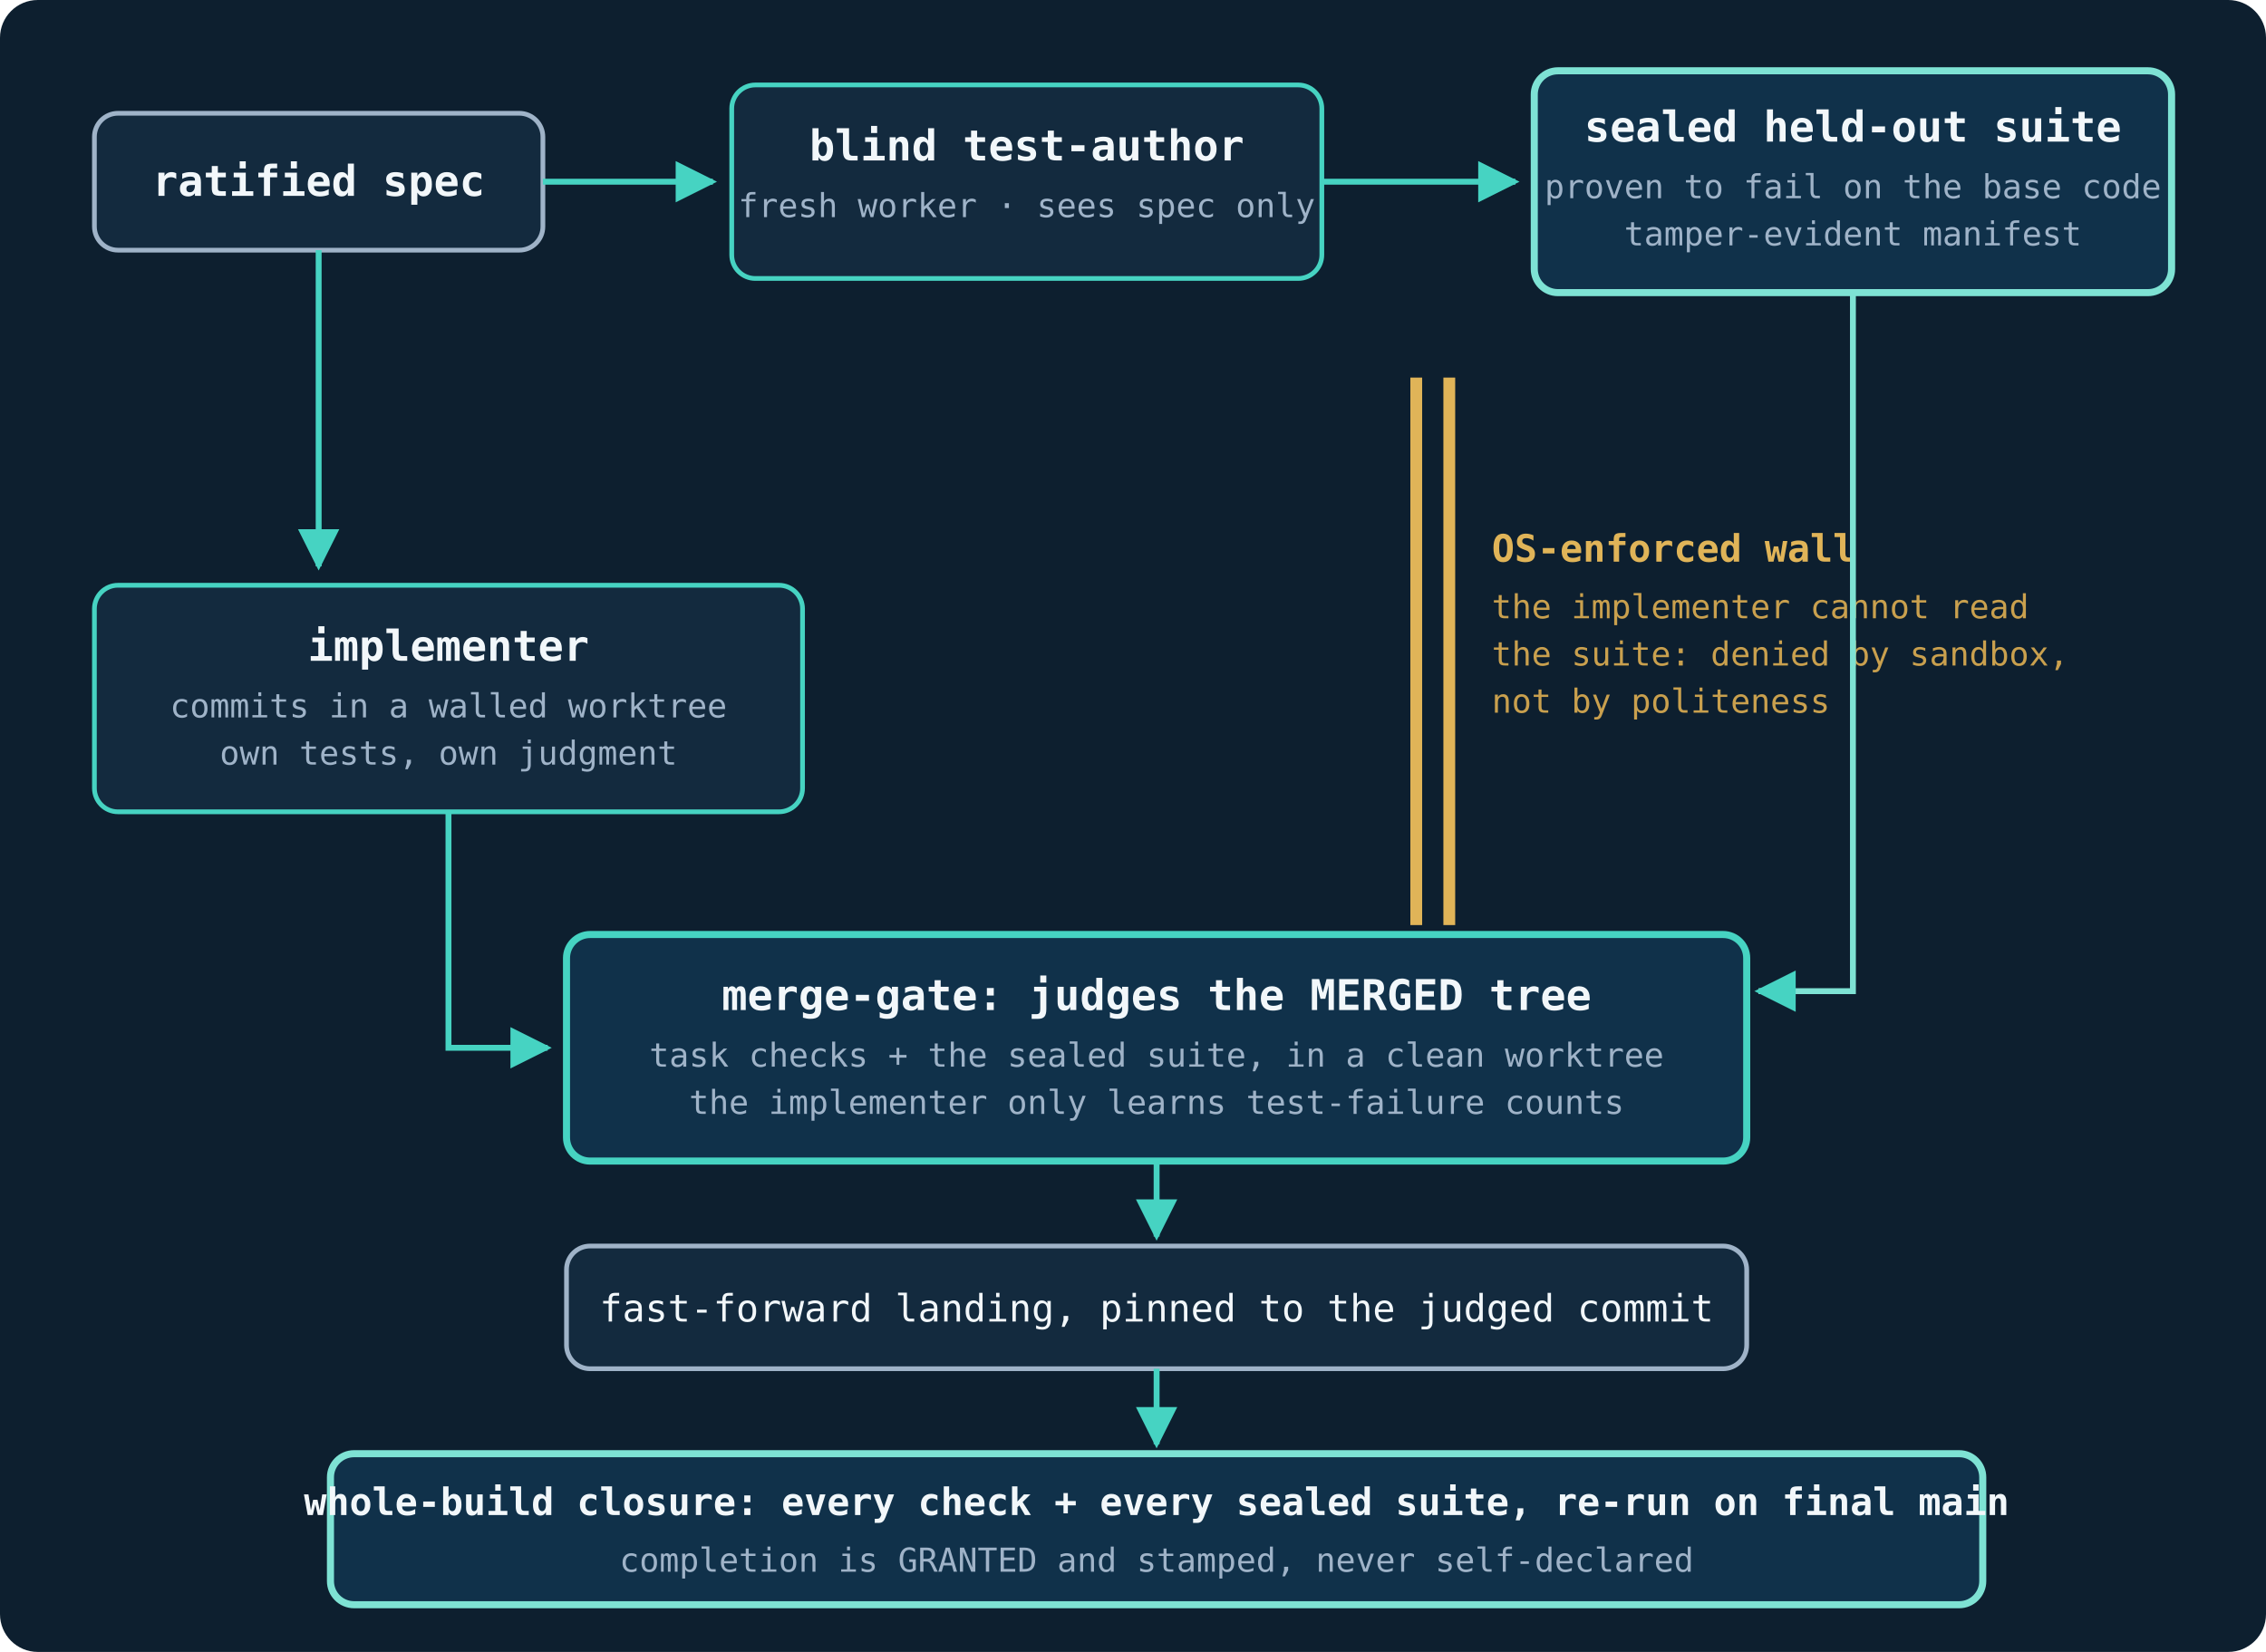
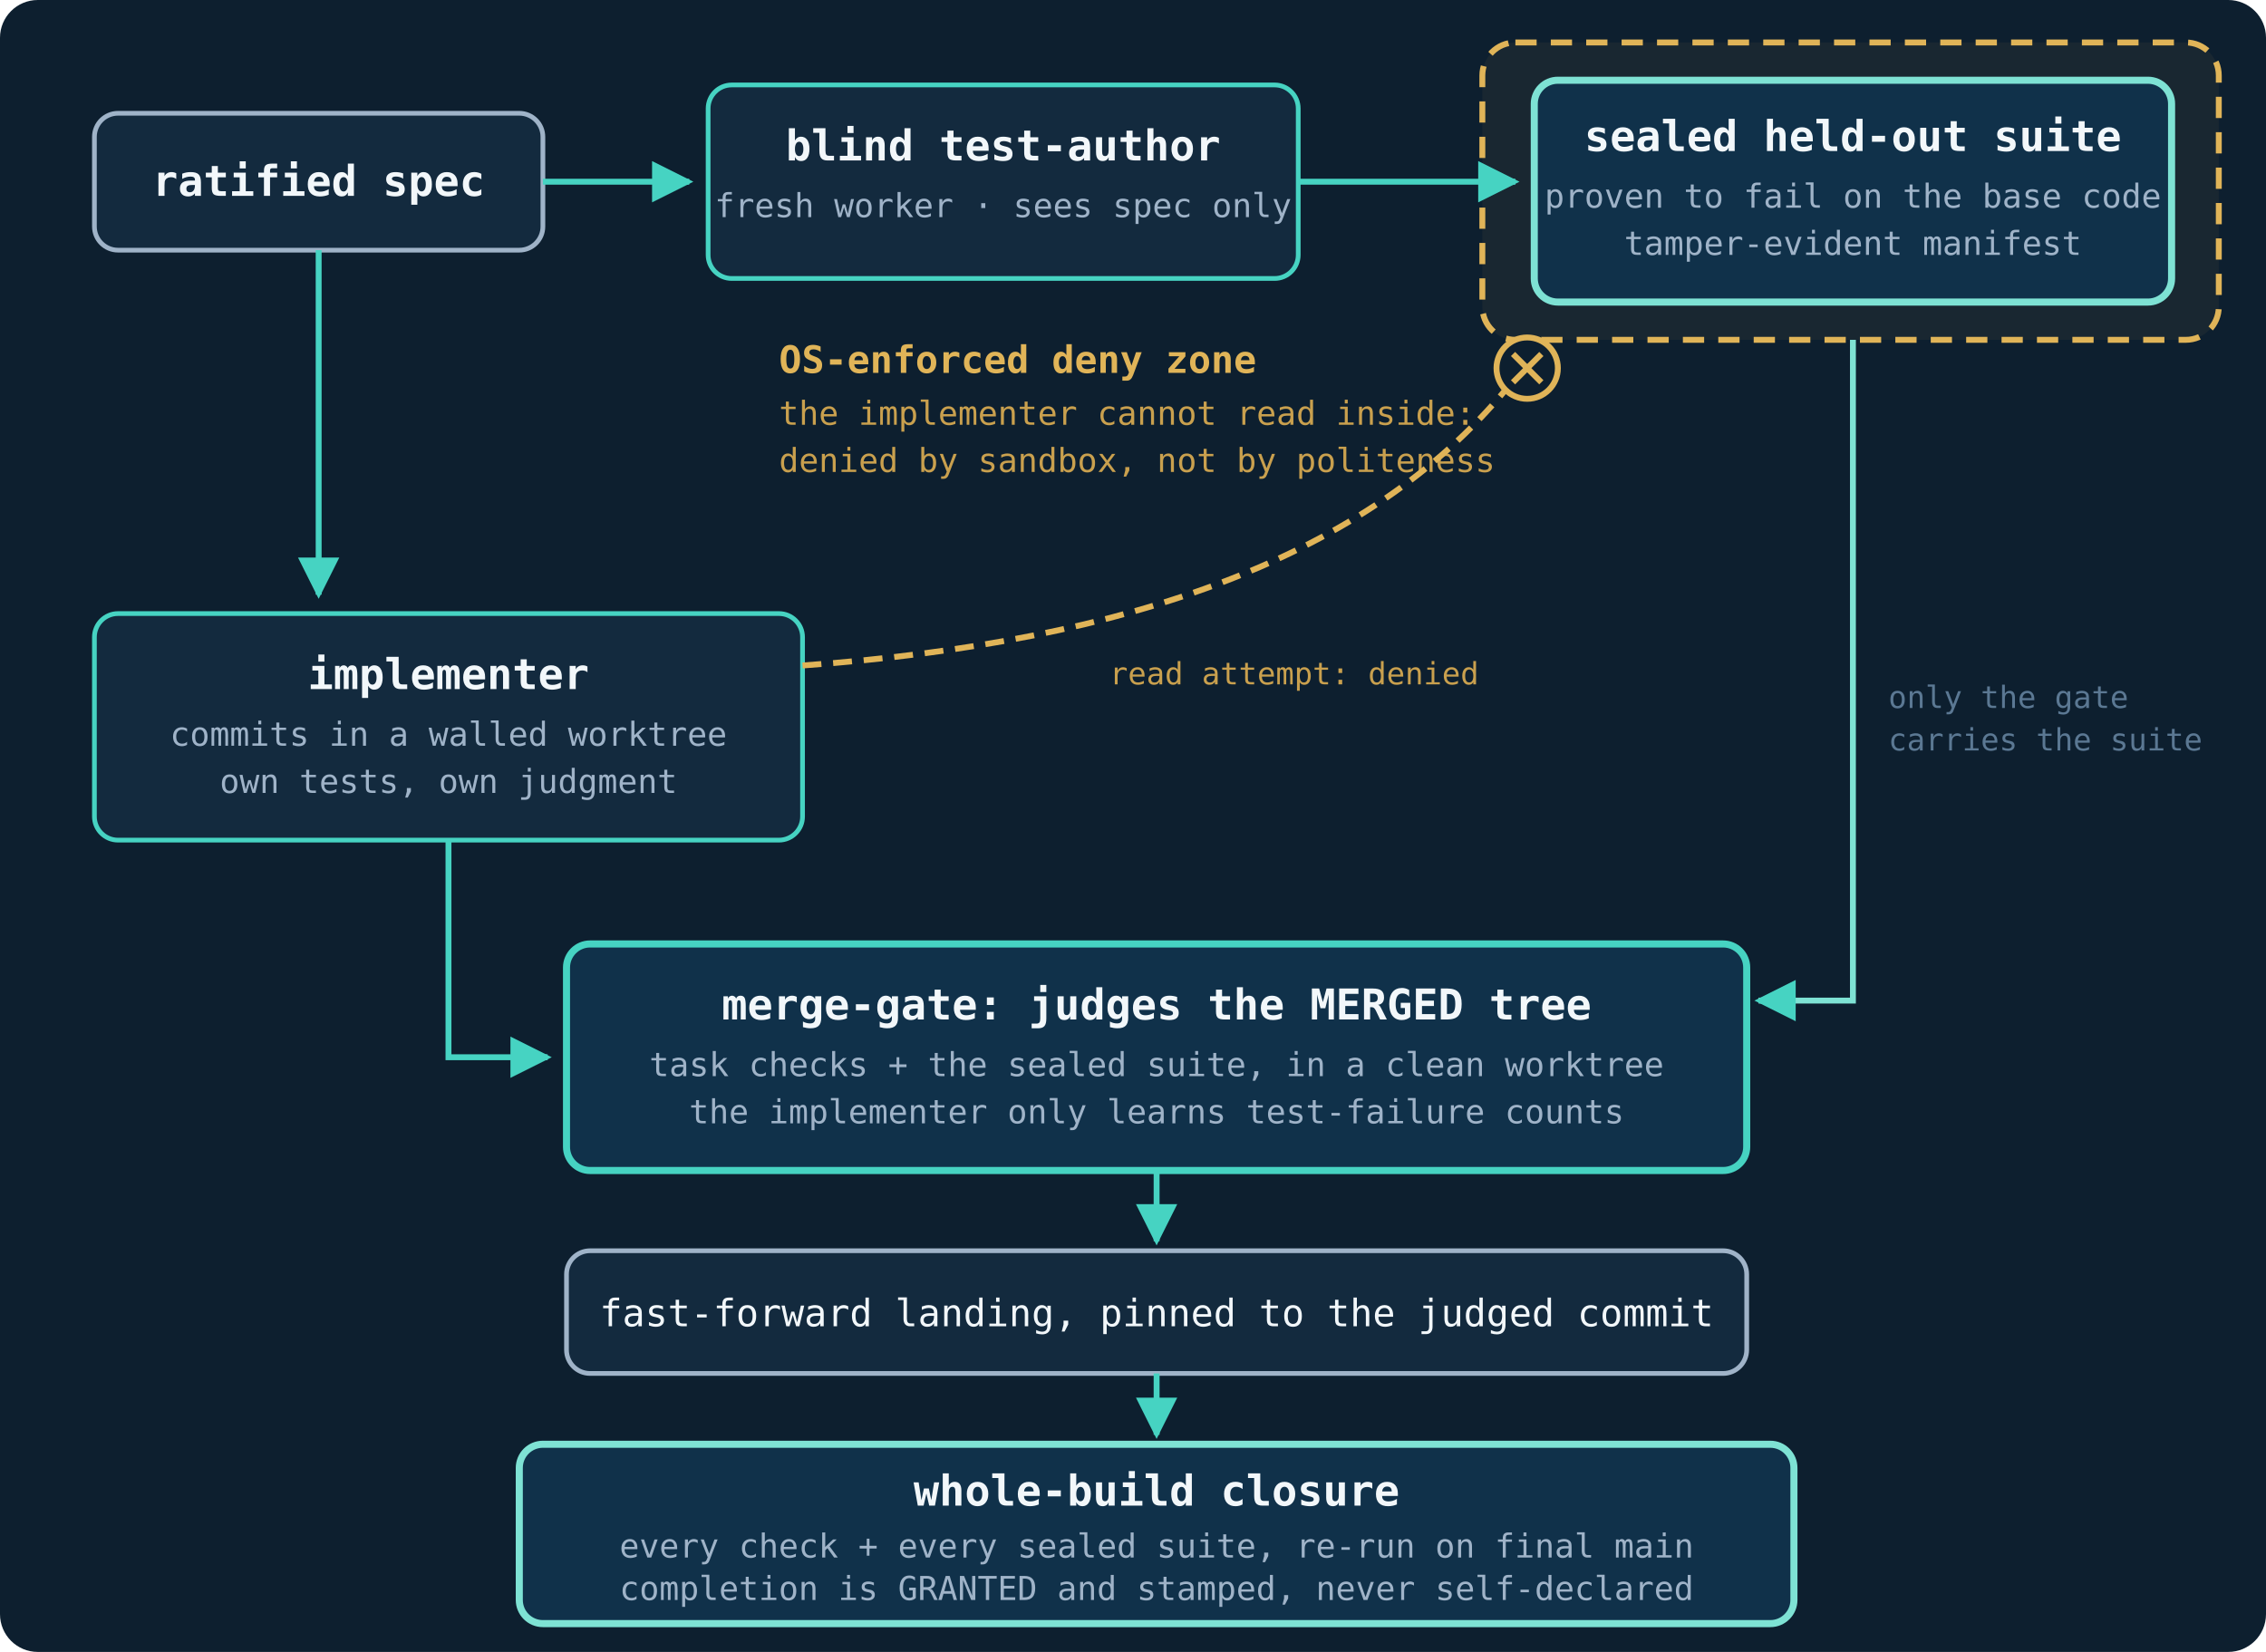
<svg xmlns="http://www.w3.org/2000/svg" width="960" height="700" viewBox="0 0 960 700" font-family="Menlo, Consolas, monospace">
  <defs>
    <marker id="arr" viewBox="0 0 10 10" refX="9" refY="5" markerWidth="7" markerHeight="7" orient="auto-start-reverse">
      <path d="M 0 0 L 10 5 L 0 10 z" fill="#46d3c2" />
    </marker>
  </defs>
  <rect width="960" height="700" rx="16" fill="#0d1f2f" />
  <rect x="40" y="48" width="190" height="58" rx="10" fill="#132a3e" stroke="#9fb3c8" stroke-width="2" />
  <text x="135" y="83" font-size="18" fill="#f2f7fa" text-anchor="middle" font-weight="bold">ratified spec</text>
-   <rect x="310" y="36" width="250" height="82" rx="10" fill="#132a3e" stroke="#46d3c2" stroke-width="2" />
-   <text x="435" y="68" font-size="18" fill="#f2f7fa" text-anchor="middle" font-weight="bold">blind test-author</text>
-   <text x="435" y="92" font-size="14" fill="#9fb3c8" text-anchor="middle">fresh worker · sees spec only</text>
-   <rect x="650" y="30" width="270" height="94" rx="10" fill="#10314a" stroke="#7ee2d4" stroke-width="3" />
-   <text x="785" y="60" font-size="18" fill="#f2f7fa" text-anchor="middle" font-weight="bold">sealed held-out suite</text>
-   <text x="785" y="84" font-size="14" fill="#9fb3c8" text-anchor="middle">proven to fail on the base code</text>
-   <text x="785" y="104" font-size="14" fill="#9fb3c8" text-anchor="middle">tamper-evident manifest</text>
-   <line x1="230" y1="77" x2="302" y2="77" stroke="#46d3c2" stroke-width="2.5" marker-end="url(#arr)" />
-   <line x1="560" y1="77" x2="642" y2="77" stroke="#46d3c2" stroke-width="2.5" marker-end="url(#arr)" />
-   <path d="M 135 106 L 135 240" stroke="#46d3c2" stroke-width="2.5" fill="none" marker-end="url(#arr)" />
-   <g stroke="#e0b458" stroke-width="5">
-     <line x1="600" y1="160" x2="600" y2="392" />
-     <line x1="614" y1="160" x2="614" y2="392" />
+   <rect x="300" y="36" width="250" height="82" rx="10" fill="#132a3e" stroke="#46d3c2" stroke-width="2" />
+   <text x="425" y="68" font-size="18" fill="#f2f7fa" text-anchor="middle" font-weight="bold">blind test-author</text>
+   <text x="425" y="92" font-size="14" fill="#9fb3c8" text-anchor="middle">fresh worker · sees spec only</text>
+   <rect x="628" y="18" width="312" height="126" rx="14" fill="#e0b458" fill-opacity="0.06" stroke="#e0b458" stroke-width="2.5" stroke-dasharray="9 6" />
+   <rect x="650" y="34" width="270" height="94" rx="10" fill="#10314a" stroke="#7ee2d4" stroke-width="3" />
+   <text x="785" y="64" font-size="18" fill="#f2f7fa" text-anchor="middle" font-weight="bold">sealed held-out suite</text>
+   <text x="785" y="88" font-size="14" fill="#9fb3c8" text-anchor="middle">proven to fail on the base code</text>
+   <text x="785" y="108" font-size="14" fill="#9fb3c8" text-anchor="middle">tamper-evident manifest</text>
+   <line x1="230" y1="77" x2="292" y2="77" stroke="#46d3c2" stroke-width="2.5" marker-end="url(#arr)" />
+   <line x1="550" y1="77" x2="642" y2="77" stroke="#46d3c2" stroke-width="2.5" marker-end="url(#arr)" />
+   <text x="330" y="158" font-size="16" fill="#e0b458" font-weight="bold">OS-enforced deny zone</text>
+   <text x="330" y="180" font-size="14" fill="#c9a04e">the implementer cannot read inside:</text>
+   <text x="330" y="200" font-size="14" fill="#c9a04e">denied by sandbox, not by politeness</text>
+   <path d="M 135 106 L 135 252" stroke="#46d3c2" stroke-width="2.5" fill="none" marker-end="url(#arr)" />
+   <rect x="40" y="260" width="300" height="96" rx="10" fill="#132a3e" stroke="#46d3c2" stroke-width="2" />
+   <text x="190" y="292" font-size="18" fill="#f2f7fa" text-anchor="middle" font-weight="bold">implementer</text>
+   <text x="190" y="316" font-size="14" fill="#9fb3c8" text-anchor="middle">commits in a walled worktree</text>
+   <text x="190" y="336" font-size="14" fill="#9fb3c8" text-anchor="middle">own tests, own judgment</text>
+   <path d="M 340 282 C 480 272, 580 235, 638 165" stroke="#e0b458" stroke-width="2.5" fill="none" stroke-dasharray="8 5" />
+   <g transform="translate(647,156)">
+     <circle r="13" fill="#0d1f2f" stroke="#e0b458" stroke-width="2.5" />
+     <line x1="-6" y1="-6" x2="6" y2="6" stroke="#e0b458" stroke-width="2.5" />
+     <line x1="-6" y1="6" x2="6" y2="-6" stroke="#e0b458" stroke-width="2.5" />
  </g>
-   <text x="632" y="238" font-size="16" fill="#e0b458" font-weight="bold">OS-enforced wall</text>
-   <text x="632" y="262" font-size="14" fill="#c9a04e">the implementer cannot read</text>
-   <text x="632" y="282" font-size="14" fill="#c9a04e">the suite: denied by sandbox,</text>
-   <text x="632" y="302" font-size="14" fill="#c9a04e">not by politeness</text>
-   <rect x="40" y="248" width="300" height="96" rx="10" fill="#132a3e" stroke="#46d3c2" stroke-width="2" />
-   <text x="190" y="280" font-size="18" fill="#f2f7fa" text-anchor="middle" font-weight="bold">implementer</text>
-   <text x="190" y="304" font-size="14" fill="#9fb3c8" text-anchor="middle">commits in a walled worktree</text>
-   <text x="190" y="324" font-size="14" fill="#9fb3c8" text-anchor="middle">own tests, own judgment</text>
-   <path d="M 785 124 L 785 420 L 745 420" stroke="#7ee2d4" stroke-width="2.5" fill="none" marker-end="url(#arr)" />
-   <path d="M 190 344 L 190 444 L 232 444" stroke="#46d3c2" stroke-width="2.5" fill="none" marker-end="url(#arr)" />
-   <rect x="240" y="396" width="500" height="96" rx="10" fill="#10314a" stroke="#46d3c2" stroke-width="3" />
-   <text x="490" y="428" font-size="18" fill="#f2f7fa" text-anchor="middle" font-weight="bold">merge-gate: judges the MERGED tree</text>
-   <text x="490" y="452" font-size="14" fill="#9fb3c8" text-anchor="middle">task checks + the sealed suite, in a clean worktree</text>
-   <text x="490" y="472" font-size="14" fill="#9fb3c8" text-anchor="middle">the implementer only learns test-failure counts</text>
-   <line x1="490" y1="492" x2="490" y2="524" stroke="#46d3c2" stroke-width="2.5" marker-end="url(#arr)" />
-   <rect x="240" y="528" width="500" height="52" rx="10" fill="#132a3e" stroke="#9fb3c8" stroke-width="2" />
-   <text x="490" y="560" font-size="16" fill="#f2f7fa" text-anchor="middle">fast-forward landing, pinned to the judged commit</text>
-   <line x1="490" y1="580" x2="490" y2="612" stroke="#46d3c2" stroke-width="2.5" marker-end="url(#arr)" />
-   <rect x="140" y="616" width="700" height="64" rx="10" fill="#10314a" stroke="#7ee2d4" stroke-width="3" />
-   <text x="490" y="642" font-size="16" fill="#f2f7fa" text-anchor="middle" font-weight="bold">whole-build closure: every check + every sealed suite, re-run on final main</text>
-   <text x="490" y="666" font-size="14" fill="#9fb3c8" text-anchor="middle">completion is GRANTED and stamped, never self-declared</text>
+   <text x="470" y="290" font-size="13" fill="#c9a04e">read attempt: denied</text>
+   <path d="M 785 144 L 785 424 L 745 424" stroke="#7ee2d4" stroke-width="2.5" fill="none" marker-end="url(#arr)" />
+   <text x="800" y="300" font-size="13" fill="#5b7893">only the gate</text>
+   <text x="800" y="318" font-size="13" fill="#5b7893">carries the suite</text>
+   <path d="M 190 356 L 190 448 L 232 448" stroke="#46d3c2" stroke-width="2.5" fill="none" marker-end="url(#arr)" />
+   <rect x="240" y="400" width="500" height="96" rx="10" fill="#10314a" stroke="#46d3c2" stroke-width="3" />
+   <text x="490" y="432" font-size="18" fill="#f2f7fa" text-anchor="middle" font-weight="bold">merge-gate: judges the MERGED tree</text>
+   <text x="490" y="456" font-size="14" fill="#9fb3c8" text-anchor="middle">task checks + the sealed suite, in a clean worktree</text>
+   <text x="490" y="476" font-size="14" fill="#9fb3c8" text-anchor="middle">the implementer only learns test-failure counts</text>
+   <line x1="490" y1="496" x2="490" y2="526" stroke="#46d3c2" stroke-width="2.5" marker-end="url(#arr)" />
+   <rect x="240" y="530" width="500" height="52" rx="10" fill="#132a3e" stroke="#9fb3c8" stroke-width="2" />
+   <text x="490" y="562" font-size="16" fill="#f2f7fa" text-anchor="middle">fast-forward landing, pinned to the judged commit</text>
+   <line x1="490" y1="582" x2="490" y2="608" stroke="#46d3c2" stroke-width="2.5" marker-end="url(#arr)" />
+   <rect x="220" y="612" width="540" height="76" rx="10" fill="#10314a" stroke="#7ee2d4" stroke-width="3" />
+   <text x="490" y="638" font-size="18" fill="#f2f7fa" text-anchor="middle" font-weight="bold">whole-build closure</text>
+   <text x="490" y="660" font-size="14" fill="#9fb3c8" text-anchor="middle">every check + every sealed suite, re-run on final main</text>
+   <text x="490" y="678" font-size="14" fill="#9fb3c8" text-anchor="middle">completion is GRANTED and stamped, never self-declared</text>
</svg>
